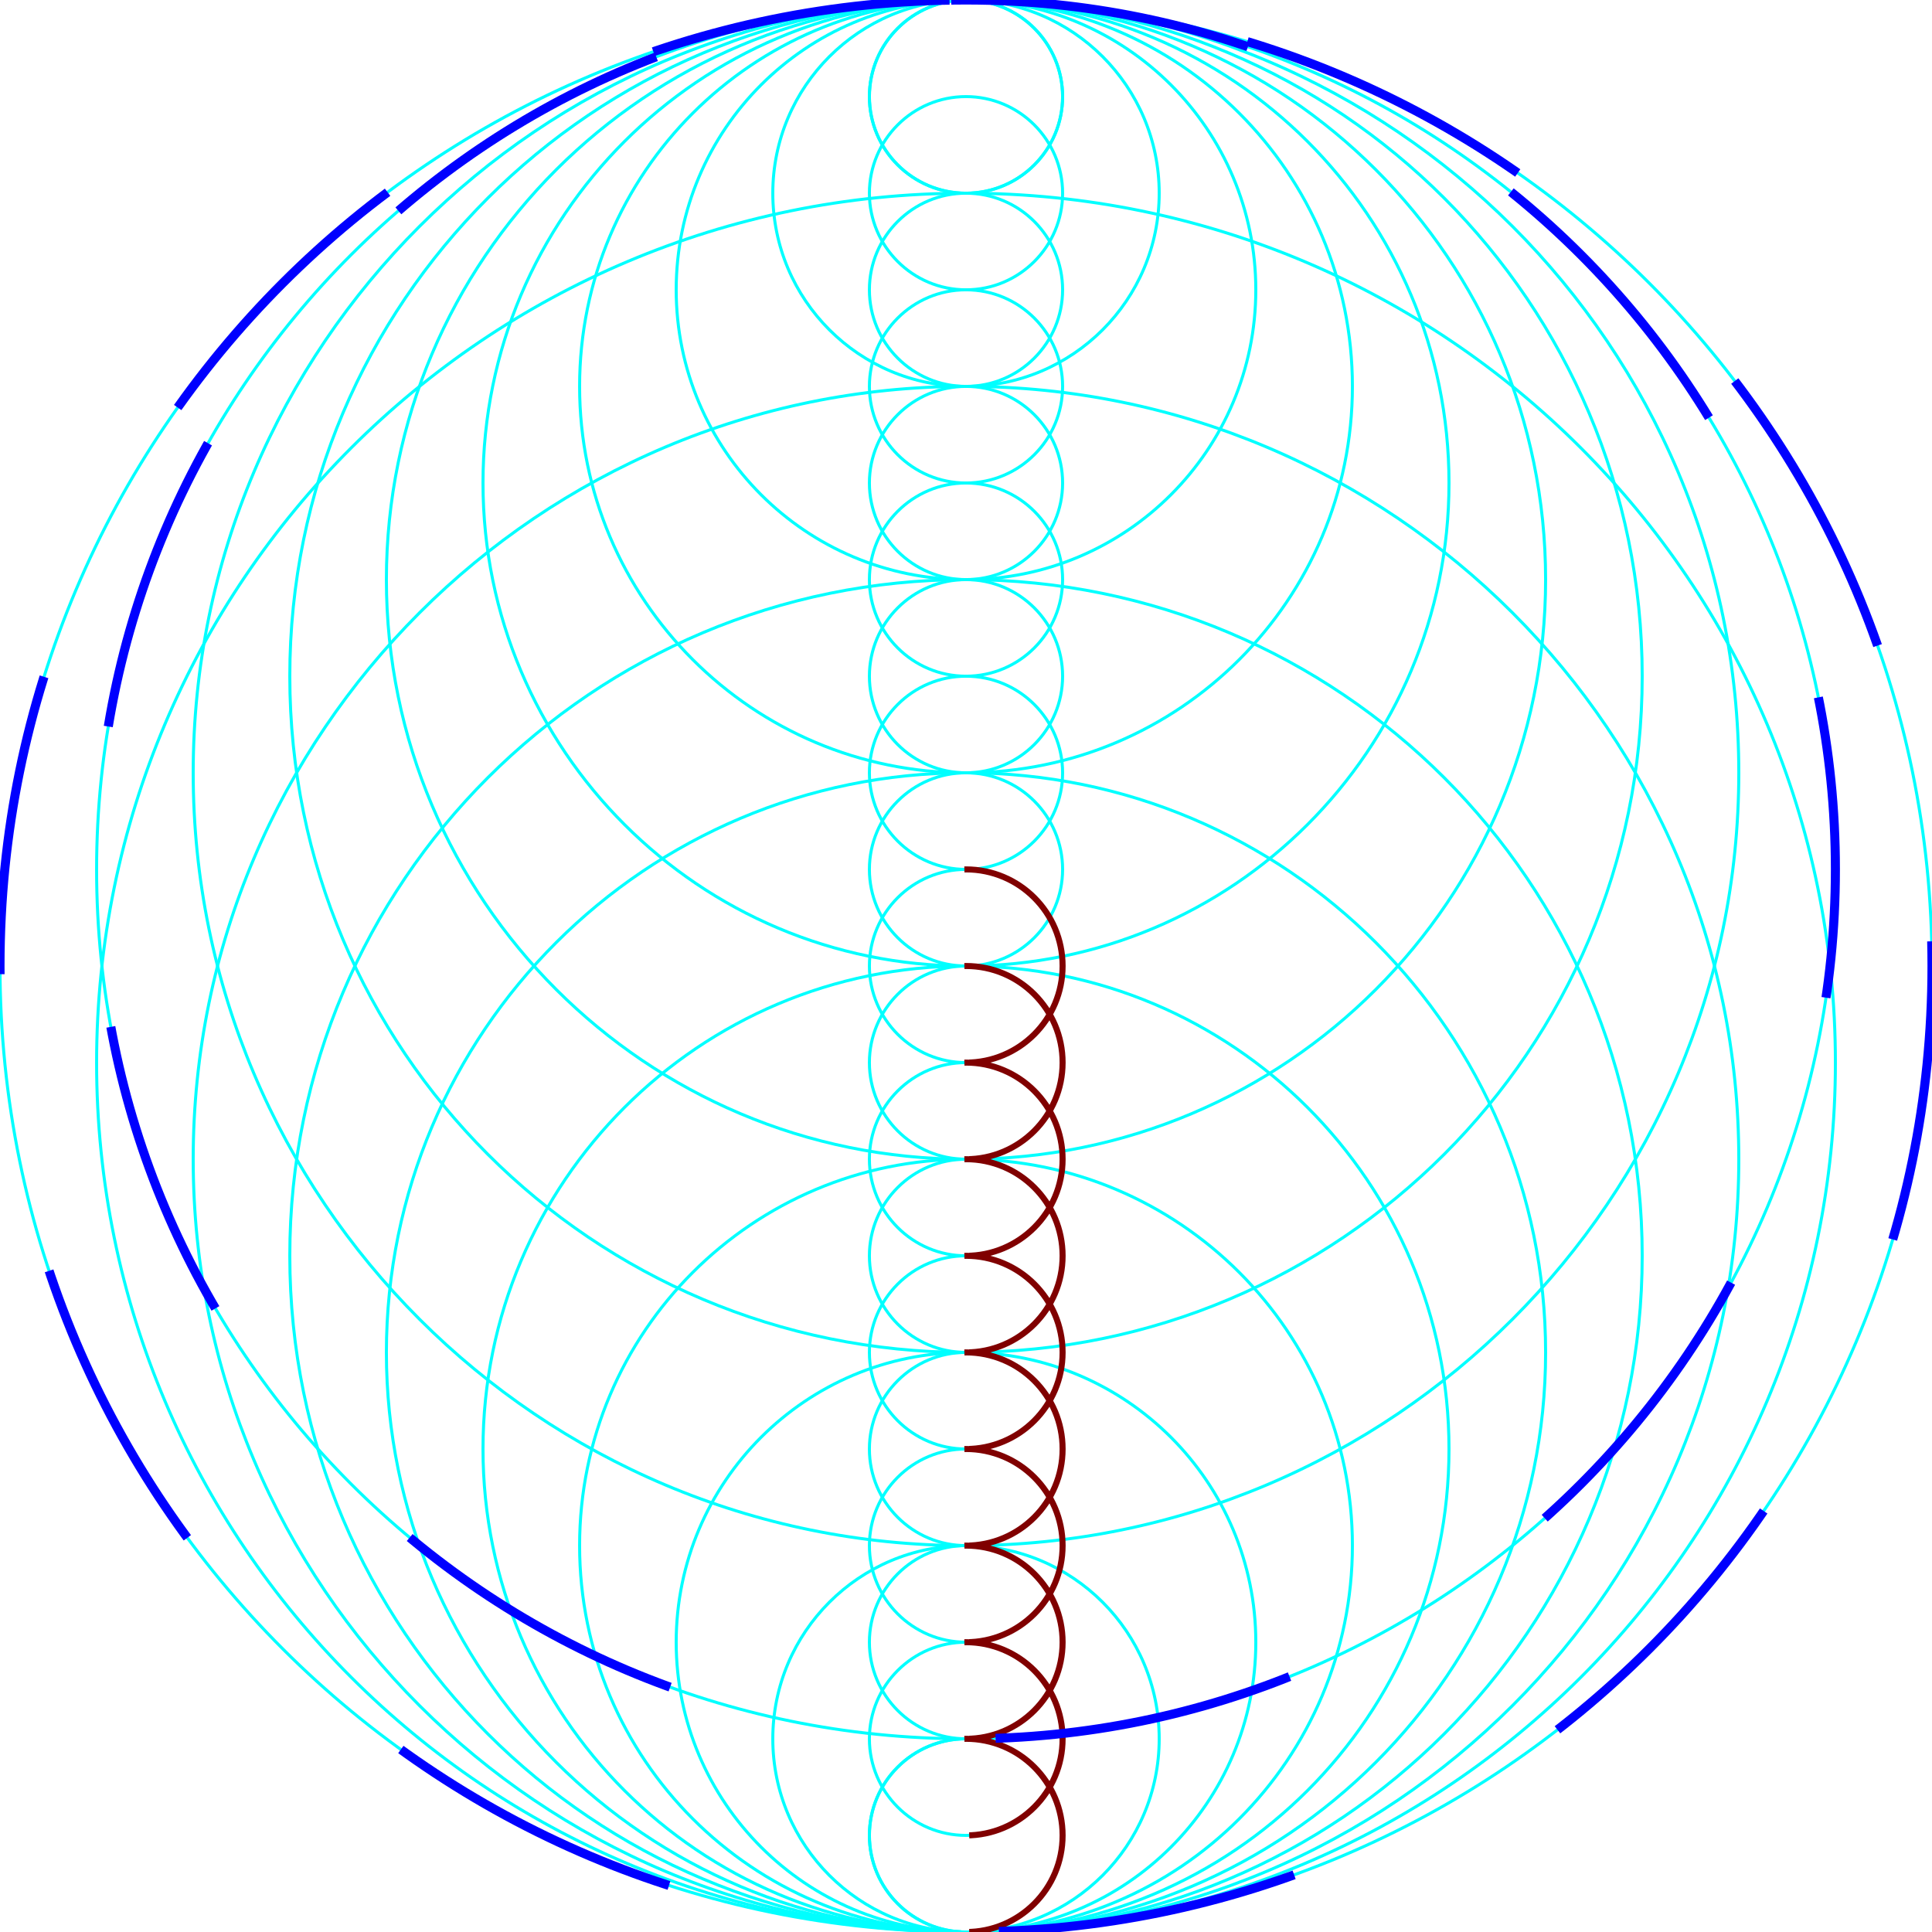
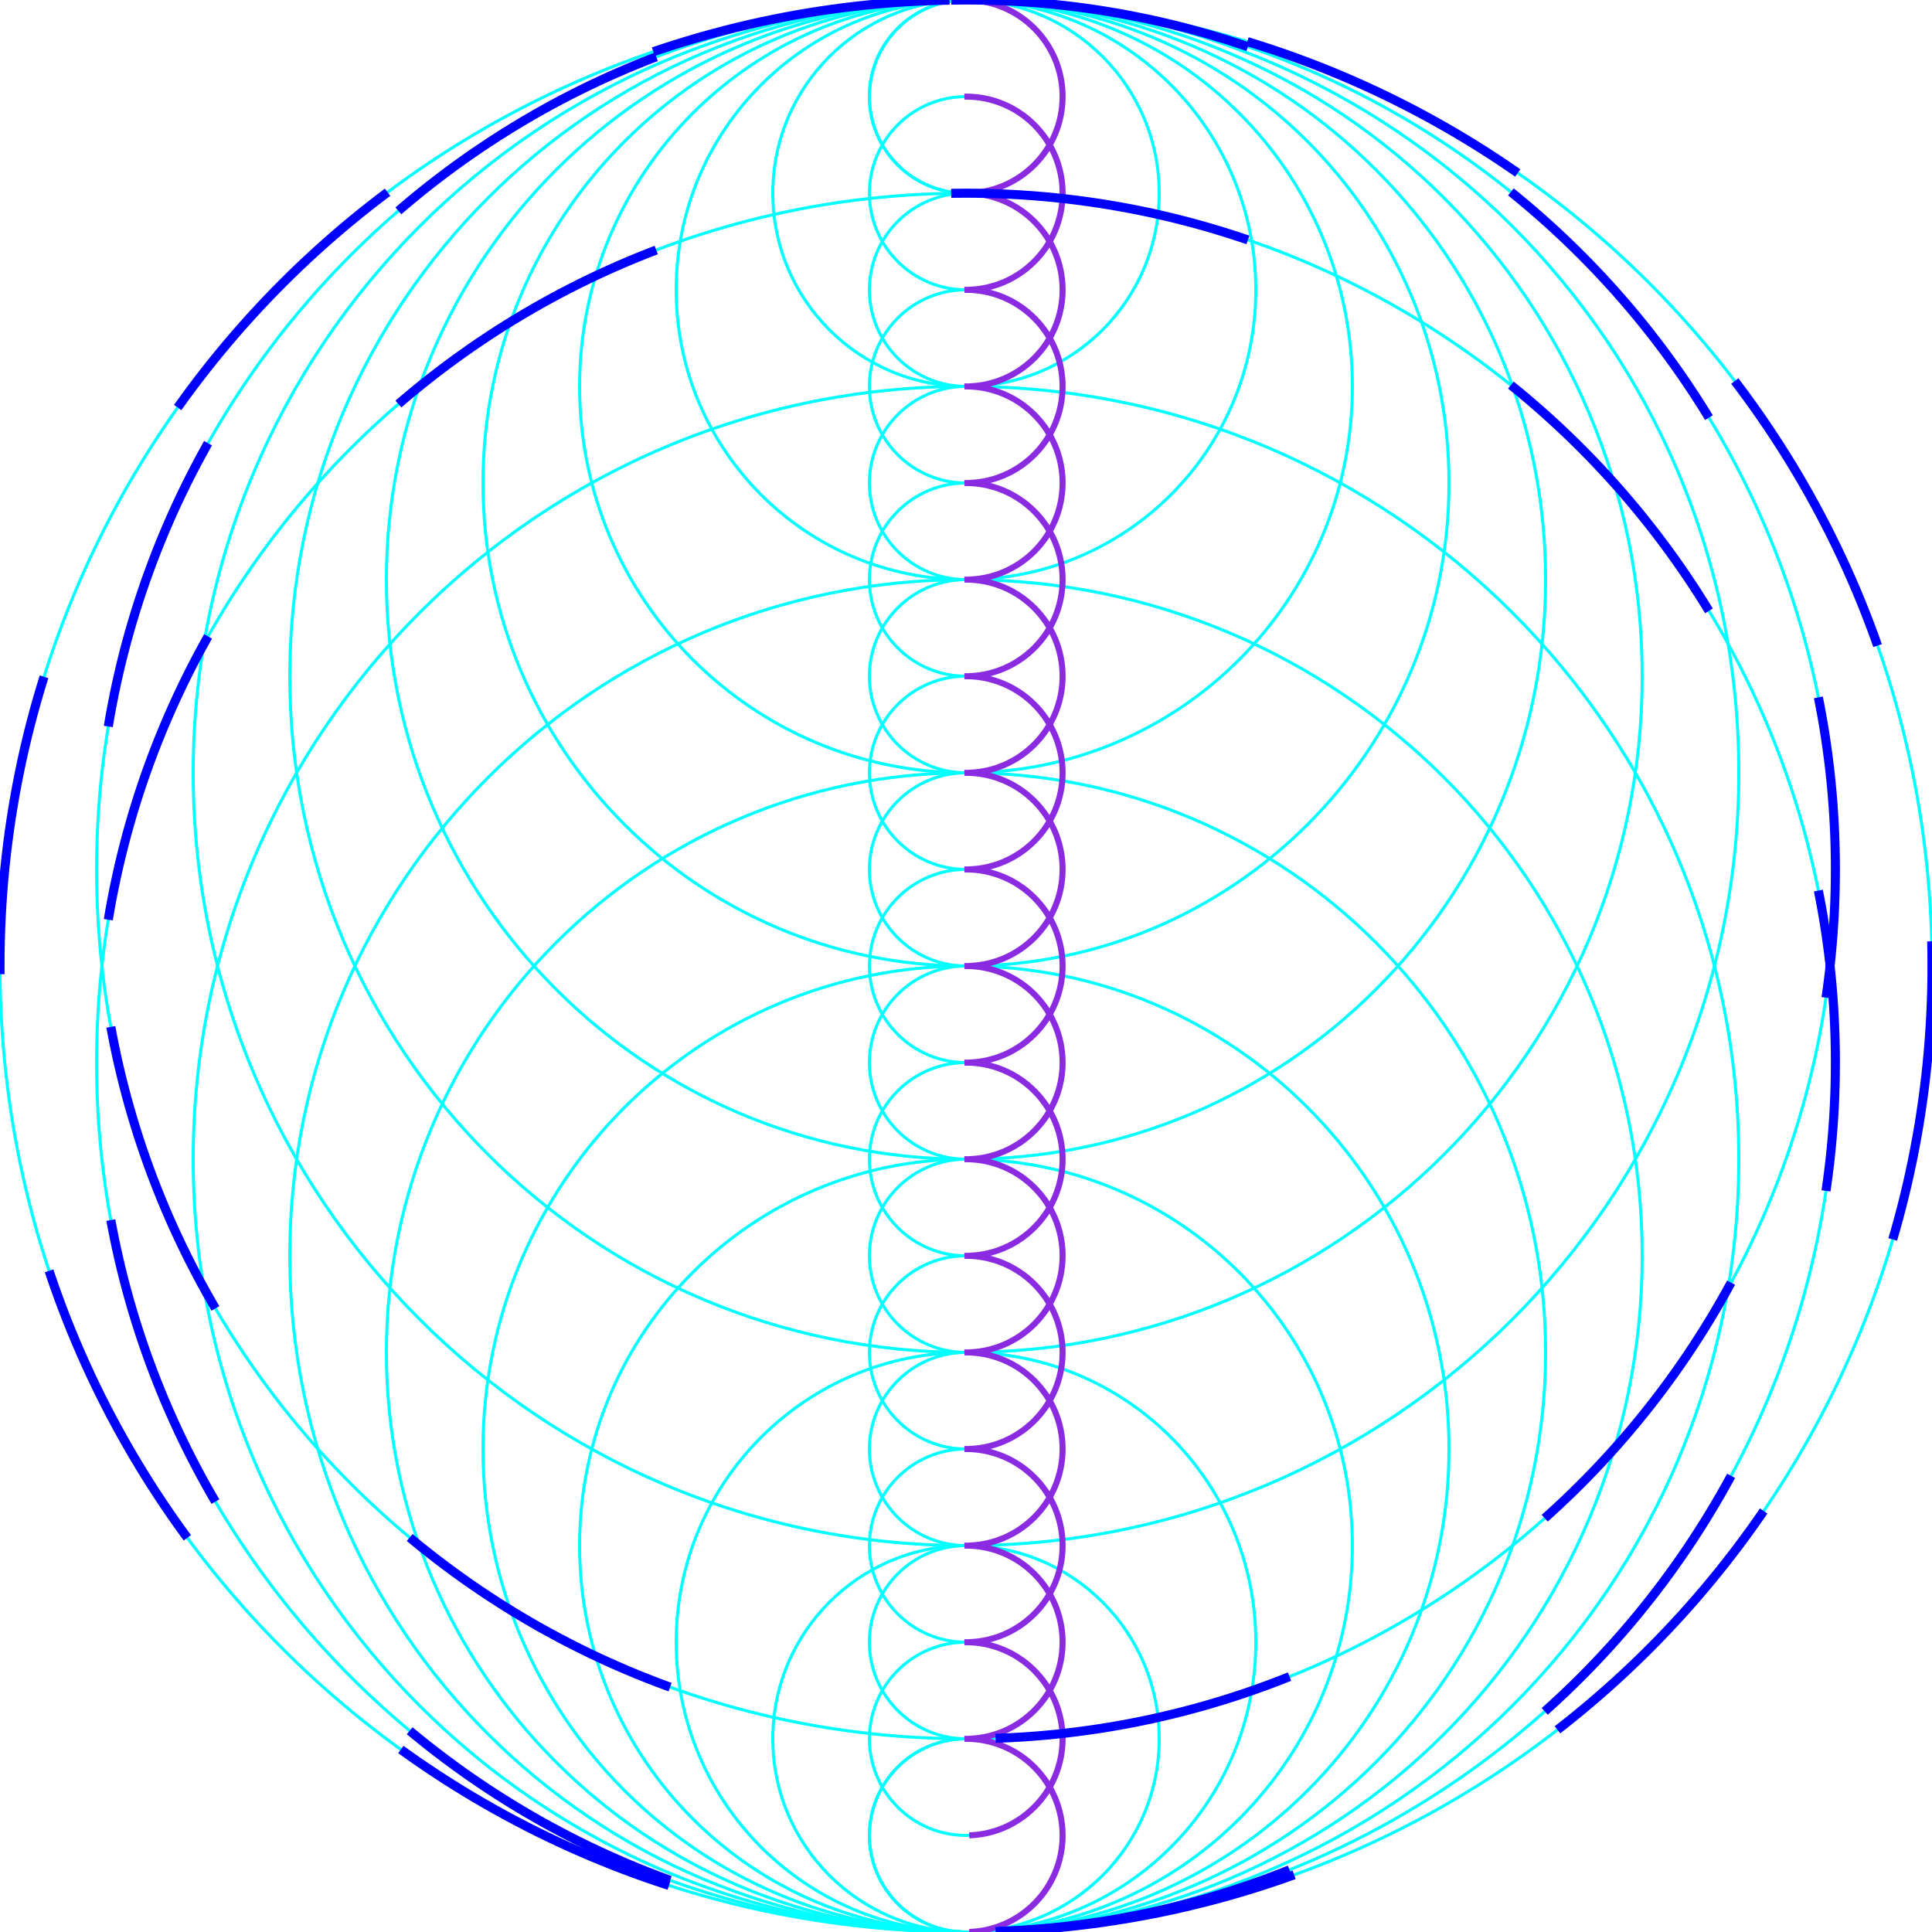
<svg xmlns="http://www.w3.org/2000/svg" height="640" width="640" viewBox="-64 -64 640 640">
  <circle cx="256" cy="544" r="32" fill="none" stroke="cyan" />
  <circle cx="256" cy="512" r="32" fill="none" stroke="cyan" />
  <circle cx="256" cy="480" r="32" fill="none" stroke="cyan" />
  <circle cx="256" cy="448" r="32" fill="none" stroke="cyan" />
  <circle cx="256" cy="416" r="32" fill="none" stroke="cyan" />
  <circle cx="256" cy="384" r="32" fill="none" stroke="cyan" />
  <circle cx="256" cy="352" r="32" fill="none" stroke="cyan" />
  <circle cx="256" cy="320" r="32" fill="none" stroke="cyan" />
  <circle cx="256" cy="288" r="32" fill="none" stroke="cyan" />
  <circle cx="256" cy="256" r="32" fill="none" stroke="cyan" />
  <circle cx="256" cy="224" r="32" fill="none" stroke="cyan" />
  <circle cx="256" cy="192" r="32" fill="none" stroke="cyan" />
  <circle cx="256" cy="160" r="32" fill="none" stroke="cyan" />
  <circle cx="256" cy="128" r="32" fill="none" stroke="cyan" />
  <circle cx="256" cy="96" r="32" fill="none" stroke="cyan" />
  <circle cx="256" cy="64" r="32" fill="none" stroke="cyan" />
  <circle cx="256" cy="32" r="32" fill="none" stroke="cyan" />
  <circle cx="256" cy="0" r="32" fill="none" stroke="cyan" />
  <circle cx="256" cy="-32" r="32" fill="none" stroke="cyan" />
  <circle cx="256" cy="544" r="32" fill="none" stroke="cyan" />
  <circle cx="256" cy="512" r="64" fill="none" stroke="cyan" />
  <circle cx="256" cy="480" r="96" fill="none" stroke="cyan" />
  <circle cx="256" cy="448" r="128" fill="none" stroke="cyan" />
  <circle cx="256" cy="416" r="160" fill="none" stroke="cyan" />
  <circle cx="256" cy="384" r="192" fill="none" stroke="cyan" />
  <circle cx="256" cy="352" r="224" fill="none" stroke="cyan" />
  <circle cx="256" cy="320" r="256" fill="none" stroke="cyan" />
  <circle cx="256" cy="288" r="288" fill="none" stroke="cyan" />
  <circle cx="256" cy="256" r="320" fill="none" stroke="cyan" />
  <circle cx="256" cy="224" r="288" fill="none" stroke="cyan" />
  <circle cx="256" cy="192" r="256" fill="none" stroke="cyan" />
  <circle cx="256" cy="160" r="224" fill="none" stroke="cyan" />
  <circle cx="256" cy="128" r="192" fill="none" stroke="cyan" />
  <circle cx="256" cy="96" r="160" fill="none" stroke="cyan" />
  <circle cx="256" cy="64" r="128" fill="none" stroke="cyan" />
  <circle cx="256" cy="32" r="96" fill="none" stroke="cyan" />
  <circle cx="256" cy="0" r="64" fill="none" stroke="cyan" />
  <circle cx="256" cy="-32" r="32" fill="none" stroke="cyan" />

  //從下畫小圓
-   <circle cx="256" cy="544" r="32" fill="none" stroke="#800000" stroke-width="2" pathLength="100" stroke-dasharray="100" stroke-dashoffset="100" transform="rotate(90,256,544)">
+   <circle cx="256" cy="544" r="32" fill="none" stroke="#8a2be2" stroke-width="2" pathLength="100" stroke-dasharray="100" stroke-dashoffset="100" transform="rotate(90,256,544)">
    <animate attributeName="stroke-dashoffset" to="0" begin="0.0s" dur="1.0s" repeatCount="1" fill="freeze" />
  </circle>
-   <circle cx="256" cy="512" r="32" fill="none" stroke="#800000" stroke-width="2" pathLength="100" stroke-dasharray="100" stroke-dashoffset="100" transform="rotate(90,256,512)">
+   <circle cx="256" cy="512" r="32" fill="none" stroke="#8a2be2" stroke-width="2" pathLength="100" stroke-dasharray="100" stroke-dashoffset="100" transform="rotate(90,256,512)">
    <animate attributeName="stroke-dashoffset" to="0" begin="1.0s" dur="1.5s" repeatCount="1" fill="freeze" />
  </circle>
-   <circle cx="256" cy="480" r="32" fill="none" stroke="#800000" stroke-width="2" pathLength="100" stroke-dasharray="100" stroke-dashoffset="100" transform="rotate(90,256,480)">
+   <circle cx="256" cy="480" r="32" fill="none" stroke="#8a2be2" stroke-width="2" pathLength="100" stroke-dasharray="100" stroke-dashoffset="100" transform="rotate(90,256,480)">
    <animate attributeName="stroke-dashoffset" to="0" begin="1.5s" dur="2.0s" repeatCount="1" fill="freeze" />
  </circle>
-   <circle cx="256" cy="448" r="32" fill="none" stroke="#800000" stroke-width="2" pathLength="100" stroke-dasharray="100" stroke-dashoffset="100" transform="rotate(90,256,448)">
+   <circle cx="256" cy="448" r="32" fill="none" stroke="#8a2be2" stroke-width="2" pathLength="100" stroke-dasharray="100" stroke-dashoffset="100" transform="rotate(90,256,448)">
    <animate attributeName="stroke-dashoffset" to="0" begin="2.0s" dur="2.5s" repeatCount="1" fill="freeze" />
  </circle>
-   <circle cx="256" cy="416" r="32" fill="none" stroke="#800000" stroke-width="2" pathLength="100" stroke-dasharray="100" stroke-dashoffset="100" transform="rotate(90,256,416)">
+   <circle cx="256" cy="416" r="32" fill="none" stroke="#8a2be2" stroke-width="2" pathLength="100" stroke-dasharray="100" stroke-dashoffset="100" transform="rotate(90,256,416)">
    <animate attributeName="stroke-dashoffset" to="0" begin="2.5s" dur="3.5s" repeatCount="1" fill="freeze" />
  </circle>
-   <circle cx="256" cy="384" r="32" fill="none" stroke="#800000" stroke-width="2" pathLength="100" stroke-dasharray="100" stroke-dashoffset="100" transform="rotate(90,256,384)">
+   <circle cx="256" cy="384" r="32" fill="none" stroke="#8a2be2" stroke-width="2" pathLength="100" stroke-dasharray="100" stroke-dashoffset="100" transform="rotate(90,256,384)">
    <animate attributeName="stroke-dashoffset" to="0" begin="2.5s" dur="3.5s" repeatCount="1" fill="freeze" />
  </circle>
-   <circle cx="256" cy="352" r="32" fill="none" stroke="#800000" stroke-width="2" pathLength="100" stroke-dasharray="100" stroke-dashoffset="100" transform="rotate(90,256,352)">
+   <circle cx="256" cy="352" r="32" fill="none" stroke="#8a2be2" stroke-width="2" pathLength="100" stroke-dasharray="100" stroke-dashoffset="100" transform="rotate(90,256,352)">
    <animate attributeName="stroke-dashoffset" to="0" begin="2.5s" dur="3.5s" repeatCount="1" fill="freeze" />
  </circle>
-   <circle cx="256" cy="320" r="32" fill="none" stroke="#800000" stroke-width="2" pathLength="100" stroke-dasharray="100" stroke-dashoffset="100" transform="rotate(90,256,320)">
+   <circle cx="256" cy="320" r="32" fill="none" stroke="#8a2be2" stroke-width="2" pathLength="100" stroke-dasharray="100" stroke-dashoffset="100" transform="rotate(90,256,320)">
    <animate attributeName="stroke-dashoffset" to="0" begin="2.5s" dur="3.5s" repeatCount="1" fill="freeze" />
  </circle>
-   <circle cx="256" cy="288" r="32" fill="none" stroke="#800000" stroke-width="2" pathLength="100" stroke-dasharray="100" stroke-dashoffset="100" transform="rotate(90,256,288)">
+   <circle cx="256" cy="288" r="32" fill="none" stroke="#8a2be2" stroke-width="2" pathLength="100" stroke-dasharray="100" stroke-dashoffset="100" transform="rotate(90,256,288)">
    <animate attributeName="stroke-dashoffset" to="0" begin="2.5s" dur="3.5s" repeatCount="1" fill="freeze" />
  </circle>
-   <circle cx="256" cy="256" r="32" fill="none" stroke="#800000" stroke-width="2" pathLength="100" stroke-dasharray="100" stroke-dashoffset="100" transform="rotate(90,256,256)">
+   <circle cx="256" cy="256" r="32" fill="none" stroke="#8a2be2" stroke-width="2" pathLength="100" stroke-dasharray="100" stroke-dashoffset="100" transform="rotate(90,256,256)">
+     <animate attributeName="stroke-dashoffset" to="0" begin="2.5s" dur="3.5s" repeatCount="1" fill="freeze" />
+   </circle>
+   <circle cx="256" cy="224" r="32" fill="none" stroke="#8a2be2" stroke-width="2" pathLength="100" stroke-dasharray="100" stroke-dashoffset="100" transform="rotate(90,256,224)">
+     <animate attributeName="stroke-dashoffset" to="0" begin="2.5s" dur="3.5s" repeatCount="1" fill="freeze" />
+   </circle>
+   <circle cx="256" cy="192" r="32" fill="none" stroke="#8a2be2" stroke-width="2" pathLength="100" stroke-dasharray="100" stroke-dashoffset="100" transform="rotate(90,256,192)">
+     <animate attributeName="stroke-dashoffset" to="0" begin="2.5s" dur="3.5s" repeatCount="1" fill="freeze" />
+   </circle>
+   <circle cx="256" cy="160" r="32" fill="none" stroke="#8a2be2" stroke-width="2" pathLength="100" stroke-dasharray="100" stroke-dashoffset="100" transform="rotate(90,256,160)">
+     <animate attributeName="stroke-dashoffset" to="0" begin="2.5s" dur="3.5s" repeatCount="1" fill="freeze" />
+   </circle>
+   <circle cx="256" cy="128" r="32" fill="none" stroke="#8a2be2" stroke-width="2" pathLength="100" stroke-dasharray="100" stroke-dashoffset="100" transform="rotate(90,256,128)">
+     <animate attributeName="stroke-dashoffset" to="0" begin="2.5s" dur="3.5s" repeatCount="1" fill="freeze" />
+   </circle>
+   <circle cx="256" cy="96" r="32" fill="none" stroke="#8a2be2" stroke-width="2" pathLength="100" stroke-dasharray="100" stroke-dashoffset="100" transform="rotate(90,256,96)">
+     <animate attributeName="stroke-dashoffset" to="0" begin="2.5s" dur="3.5s" repeatCount="1" fill="freeze" />
+   </circle>
+   <circle cx="256" cy="64" r="32" fill="none" stroke="#8a2be2" stroke-width="2" pathLength="100" stroke-dasharray="100" stroke-dashoffset="100" transform="rotate(90,256,64)">
+     <animate attributeName="stroke-dashoffset" to="0" begin="2.5s" dur="3.5s" repeatCount="1" fill="freeze" />
+   </circle>
+   <circle cx="256" cy="32" r="32" fill="none" stroke="#8a2be2" stroke-width="2" pathLength="100" stroke-dasharray="100" stroke-dashoffset="100" transform="rotate(90,256,32)">
+     <animate attributeName="stroke-dashoffset" to="0" begin="2.5s" dur="3.5s" repeatCount="1" fill="freeze" />
+   </circle>
+   <circle cx="256" cy="0" r="32" fill="none" stroke="#8a2be2" stroke-width="2" pathLength="100" stroke-dasharray="100" stroke-dashoffset="100" transform="rotate(90,256,0)">
+     <animate attributeName="stroke-dashoffset" to="0" begin="2.5s" dur="3.5s" repeatCount="1" fill="freeze" />
+   </circle>
+   <circle cx="256" cy="-32" r="32" fill="none" stroke="#8a2be2" stroke-width="2" pathLength="100" stroke-dasharray="100" stroke-dashoffset="100" transform="rotate(90,256,-32)">
    <animate attributeName="stroke-dashoffset" to="0" begin="2.5s" dur="3.5s" repeatCount="1" fill="freeze" />
  </circle>
  
-   //最外面的大園
+   //最外面的大圓
  <circle cx="256" cy="256" r="320" fill="none" stroke="blue" stroke-width="3" pathLength="100" stroke-dasharray="100" stroke-dashoffset="100" transform="rotate(90,256,256)">
    <animate attributeName="stroke-dashoffset" to="0" begin="1.0s" dur="1.5s" repeatCount="1" fill="freeze" />
  </circle>

-   //從上畫大園
+   //從上畫中圓
  <circle cx="256" cy="224" r="288" fill="none" stroke="blue" stroke-width="3" pathLength="100" stroke-dasharray="100" stroke-dashoffset="100" transform="rotate(90,256,224)">
    <animate attributeName="stroke-dashoffset" to="0" begin="1.5s" dur="2.0s" repeatCount="1" fill="freeze" />
  </circle>
+   
+   //從下畫中圓
+    <circle cx="256" cy="288" r="288" fill="none" stroke="blue" stroke-width="3" pathLength="100" stroke-dasharray="100" stroke-dashoffset="100" transform="rotate(90,256,288)">
+     <animate attributeName="stroke-dashoffset" to="0" begin="1.5s" dur="2.0s" repeatCount="1" fill="freeze" />
+   </circle>
</svg>
